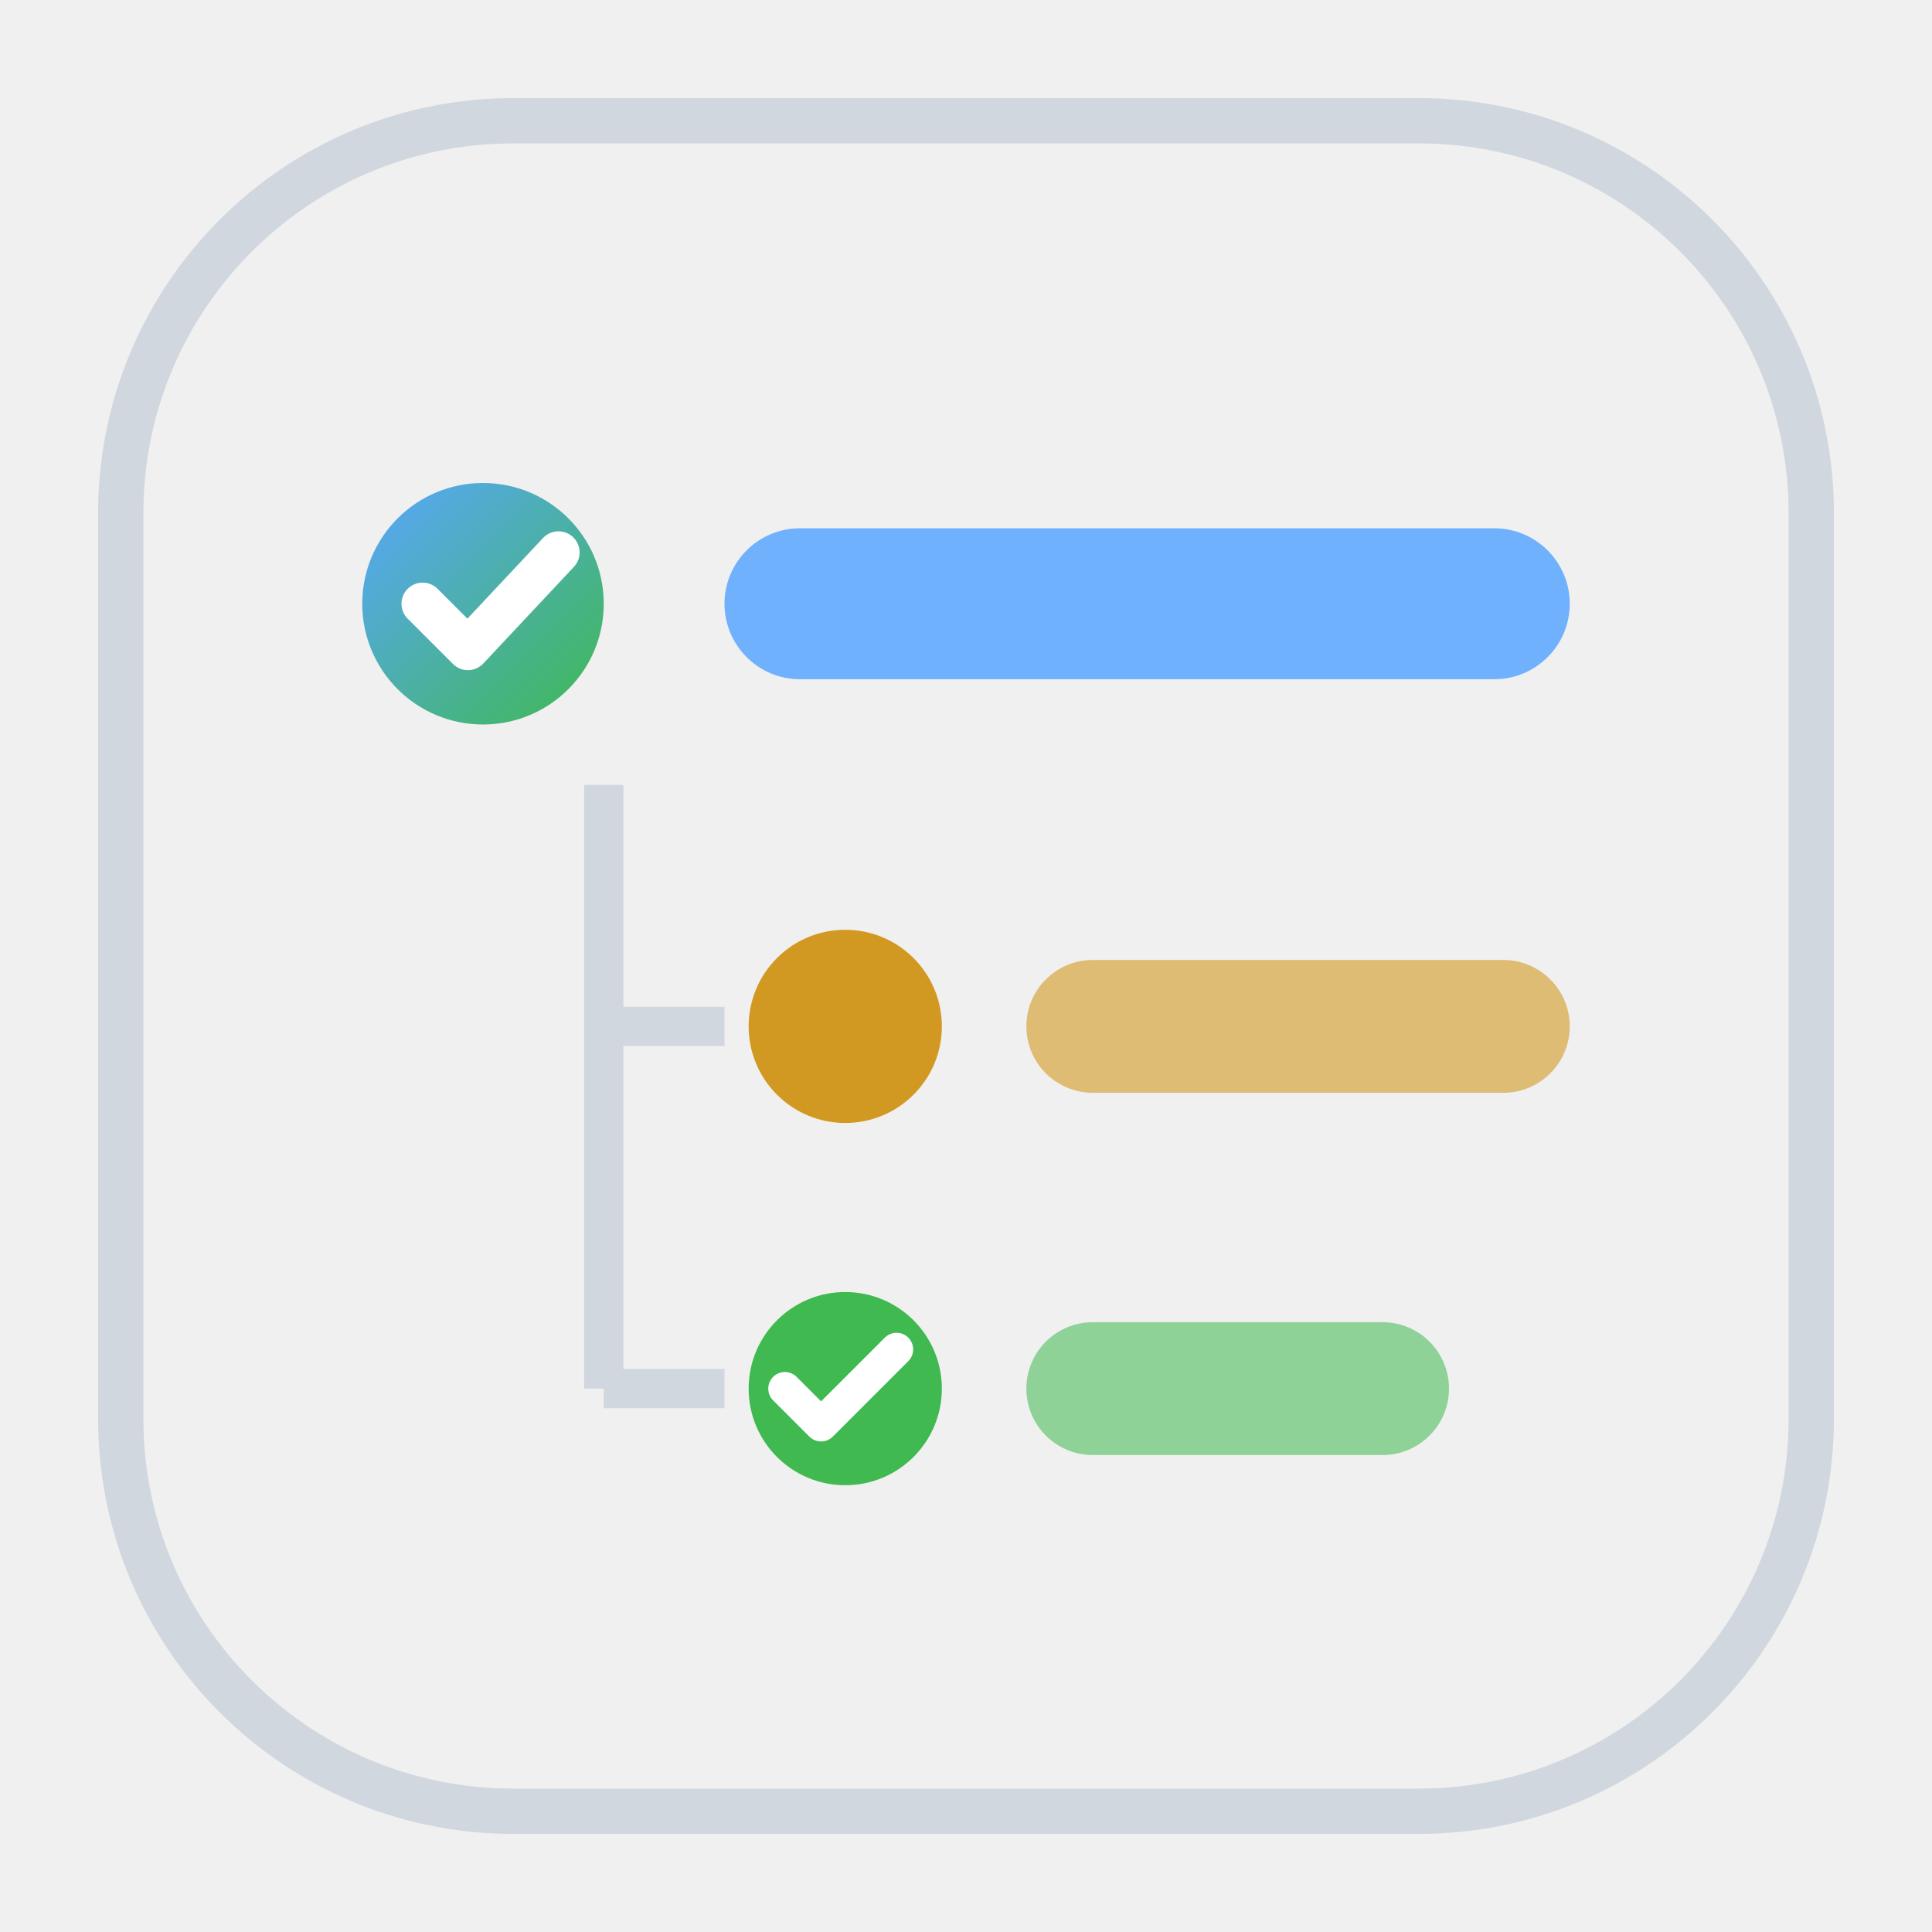
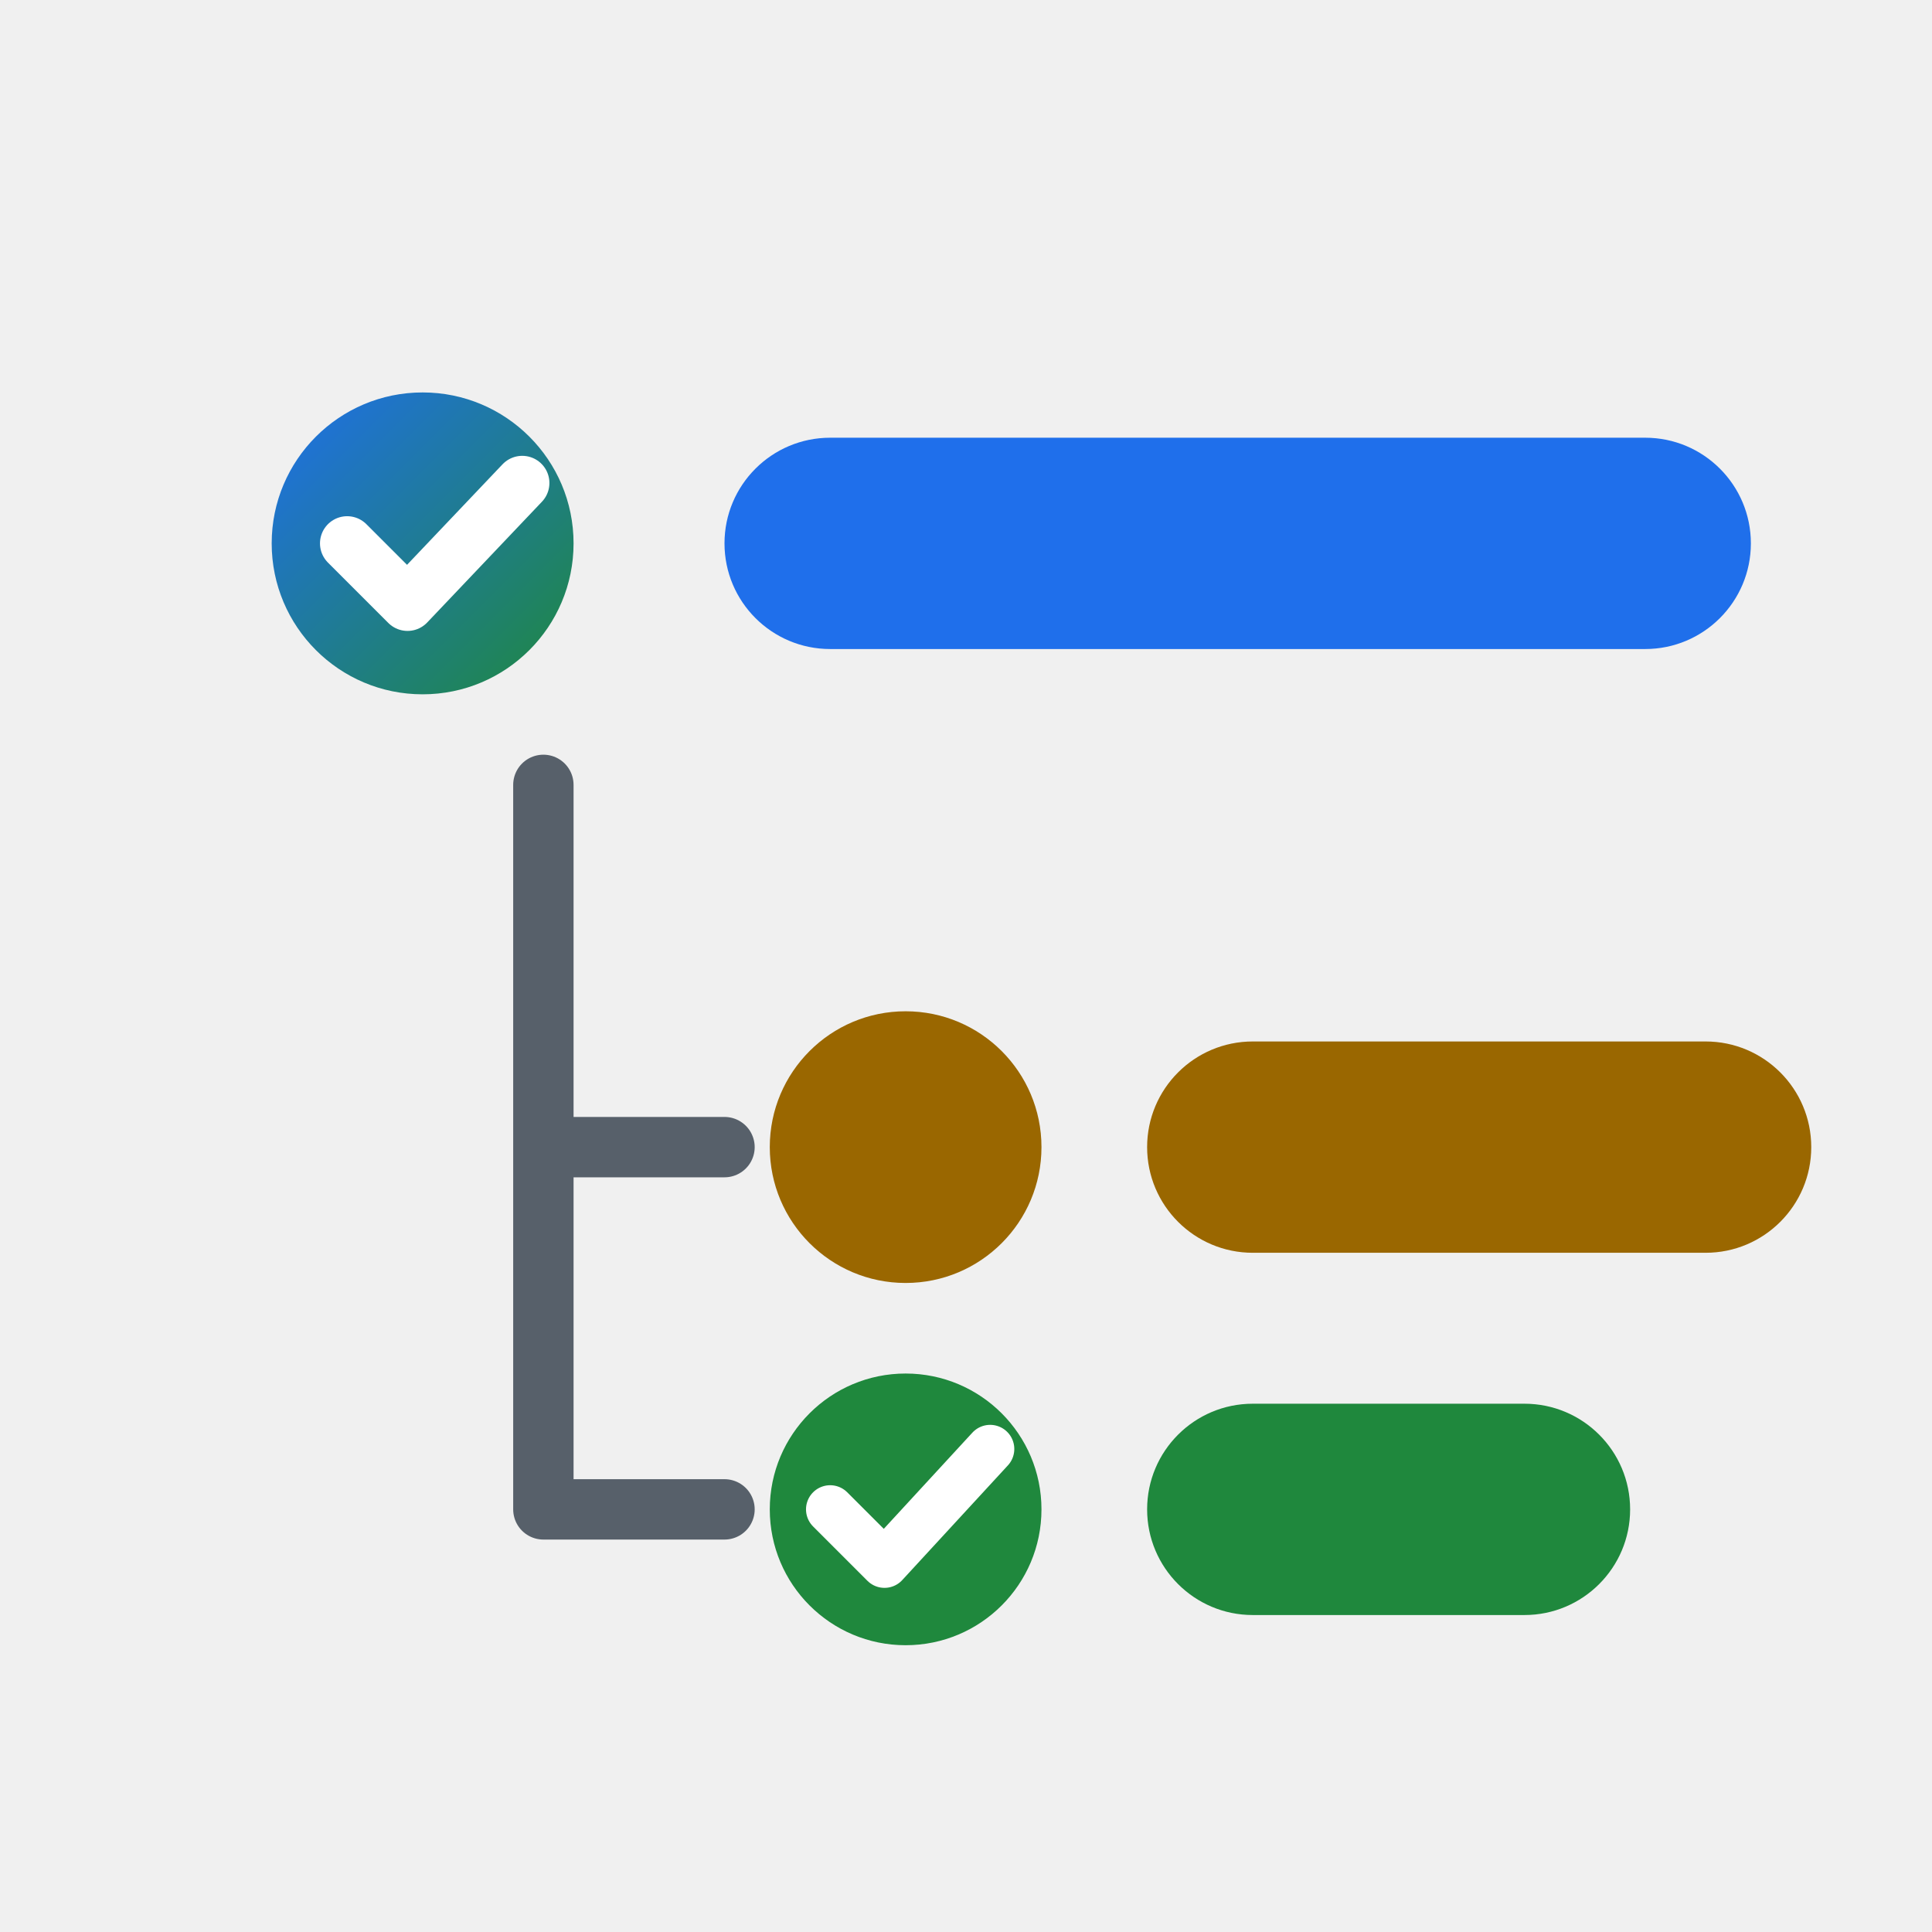
<svg xmlns="http://www.w3.org/2000/svg" viewBox="0 0 64 64" width="64" height="64">
  <style>
-     .frame { stroke: #d0d7de; fill: none; }
-     .line { stroke: #d0d7de; }
+     /* Light theme (default): use darker, saturated versions */
+     .bar-blue { fill: #1f6feb; }
+     .bar-yellow { fill: #9a6700; }
+     .bar-green { fill: #1f883d; }
+     .dot-blue { fill: #1f6feb; }
+     .dot-yellow { fill: #9a6700; }
+     .dot-green { fill: #1f883d; }
+     .line { stroke: #57606a; }
    .check { stroke: #ffffff; }
+     .grad-stop-a { stop-color: #1f6feb; }
+     .grad-stop-b { stop-color: #1f883d; }
    @media (prefers-color-scheme: dark) {
-       .frame { stroke: #30363d; }
-       .line { stroke: #30363d; }
+       .bar-blue { fill: #58a6ff; }
+       .bar-yellow { fill: #d29922; }
+       .bar-green { fill: #3fb950; }
+       .dot-blue { fill: #58a6ff; }
+       .dot-yellow { fill: #d29922; }
+       .dot-green { fill: #3fb950; }
+       .line { stroke: #8b949e; }
      .check { stroke: #0d1117; }
+       .grad-stop-a { stop-color: #58a6ff; }
+       .grad-stop-b { stop-color: #3fb950; }
    }
  </style>
  <defs>
-     <linearGradient id="tt-g" x1="0" x2="1" y1="0" y2="1">
-       <stop offset="0" stop-color="#58a6ff" />
-       <stop offset="1" stop-color="#3fb950" />
+     <linearGradient id="v5bg" x1="0" x2="1" y1="0" y2="1">
+       <stop class="grad-stop-a" offset="0" />
+       <stop class="grad-stop-b" offset="1" />
    </linearGradient>
  </defs>
-   <rect class="frame" x="4" y="4" width="56" height="56" rx="13" stroke-width="1.5" />
-   <circle cx="16" cy="20" r="4" fill="url(#tt-g)" />
-   <path class="check" d="M14 20 l1.5 1.5 l3 -3.2" stroke-width="1.4" stroke-linecap="round" stroke-linejoin="round" fill="none" />
-   <rect x="24" y="17.5" width="28" height="5" rx="2.5" fill="#58a6ff" opacity="0.85" />
-   <path class="line" d="M20 26 V 46 M20 34 h 4 M20 46 h 4" stroke-width="1.3" fill="none" />
-   <circle cx="28" cy="34" r="3.2" fill="#d29922" />
-   <rect x="34" y="31.8" width="18" height="4.4" rx="2.2" fill="#d29922" opacity="0.6" />
-   <circle cx="28" cy="46" r="3.2" fill="#3fb950" />
-   <path class="check" d="M26 46 l1.2 1.2 l2.5 -2.5" stroke-width="1.1" stroke-linecap="round" stroke-linejoin="round" fill="none" />
-   <rect x="34" y="43.8" width="14" height="4.4" rx="2.2" fill="#3fb950" opacity="0.55" />
+   <circle cx="14" cy="18" r="5" fill="url(#v5bg)" />
+   <path class="check" d="M11.5 18 l2 2 l3.8 -4" stroke-width="1.8" stroke-linecap="round" stroke-linejoin="round" fill="none" />
+   <rect class="bar-blue" x="24" y="14.5" width="34" height="7" rx="3.5" />
+   <path class="line" d="M18 26 V 50 M18 38 h 6 M18 50 h 6" stroke-width="2" fill="none" stroke-linecap="round" />
+   <circle class="dot-yellow" cx="30" cy="38" r="4.5" />
+   <rect class="bar-yellow" x="38" y="34.5" width="22" height="7" rx="3.5" />
+   <circle class="dot-green" cx="30" cy="50" r="4.5" />
+   <path class="check" d="M27.5 50 l1.8 1.8 l3.5 -3.8" stroke-width="1.6" stroke-linecap="round" stroke-linejoin="round" fill="none" />
+   <rect class="bar-green" x="38" y="46.5" width="16" height="7" rx="3.5" />
</svg>
